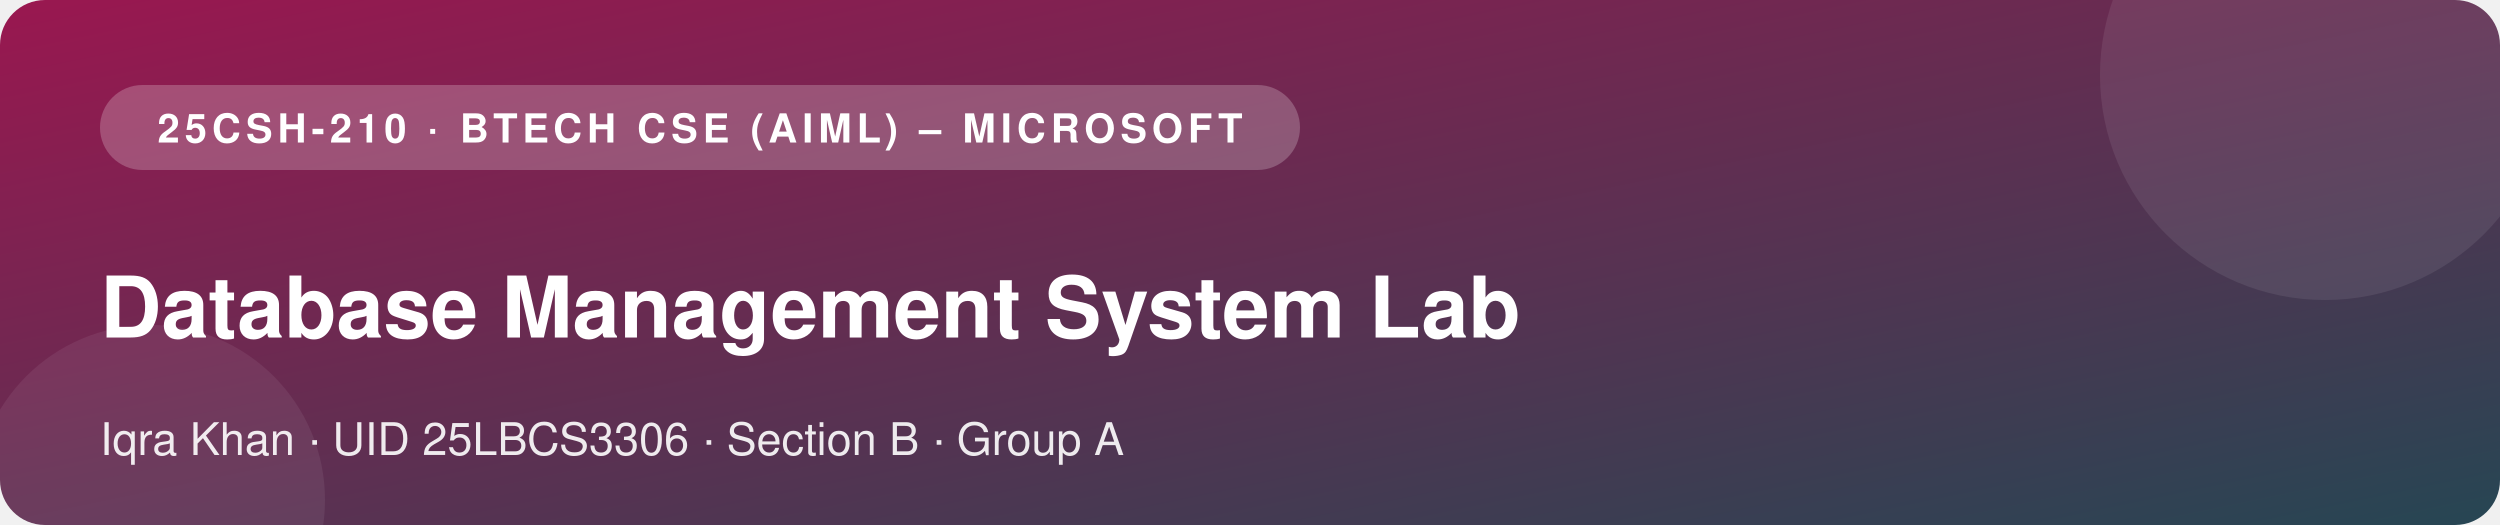
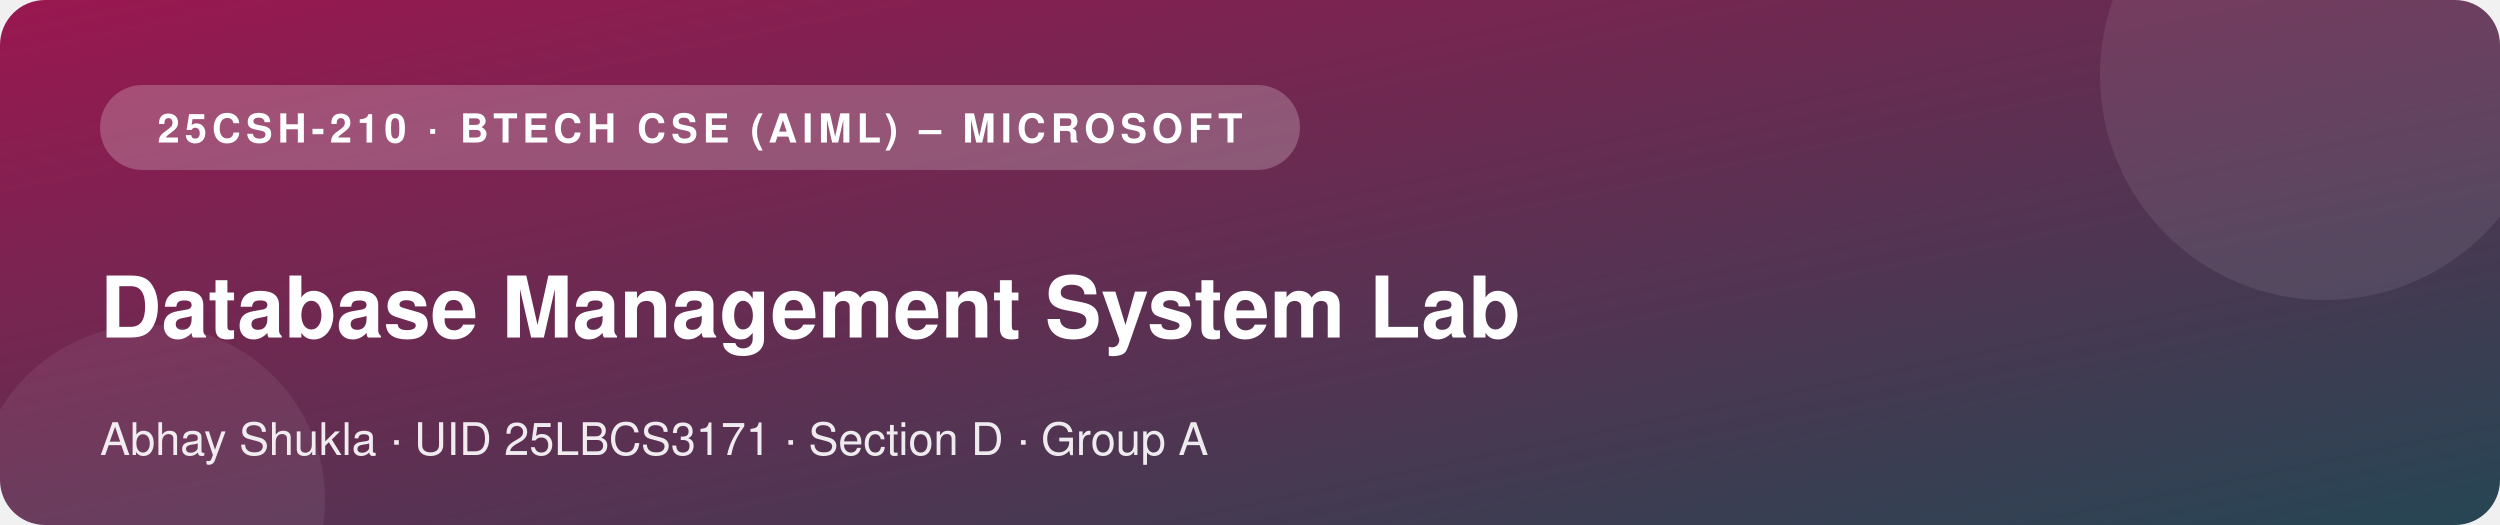
<svg xmlns="http://www.w3.org/2000/svg" width="1000" height="210" viewBox="0 0 1000 210">
  <defs>
    <linearGradient id="g" x1="0" y1="0" x2="1" y2="1">
      <stop offset="0" stop-color="#9A1750" />
      <stop offset="1" stop-color="#264653" />
    </linearGradient>
  </defs>
  <rect width="1000" height="210" rx="18" fill="url(#g)" />
  <circle cx="930" cy="30" r="90" fill="#ffffff" fill-opacity="0.08" />
  <circle cx="60" cy="200" r="70" fill="#ffffff" fill-opacity="0.07" />
  <rect x="40" y="34" width="480" height="34" rx="17" fill="#ffffff" fill-opacity="0.22" />
  <text x="280.0" y="57" text-anchor="middle" font-family="Segoe UI, Helvetica, Arial, sans-serif" font-size="16" font-weight="700" letter-spacing="2" fill="#ffffff">25CSH-210  ·  BTECH CSE (AIML) – MICROSOFT</text>
  <text x="40" y="135.0" font-family="Segoe UI, Helvetica, Arial, sans-serif" font-size="34" font-weight="700" fill="#ffffff">Database Management System Lab</text>
-   <text x="40" y="182" font-family="Segoe UI, Helvetica, Arial, sans-serif" font-size="18" fill="#ffffff" fill-opacity="0.9">Iqra Khan  ·  UID 25LBCS3306  ·  Section B  ·  Group A</text>
+   <text x="40" y="182" font-family="Segoe UI, Helvetica, Arial, sans-serif" font-size="18" fill="#ffffff" fill-opacity="0.9">Abhay Shukla  ·  UID 25LBCS3171  ·  Section D  ·  Group A</text>
</svg>
